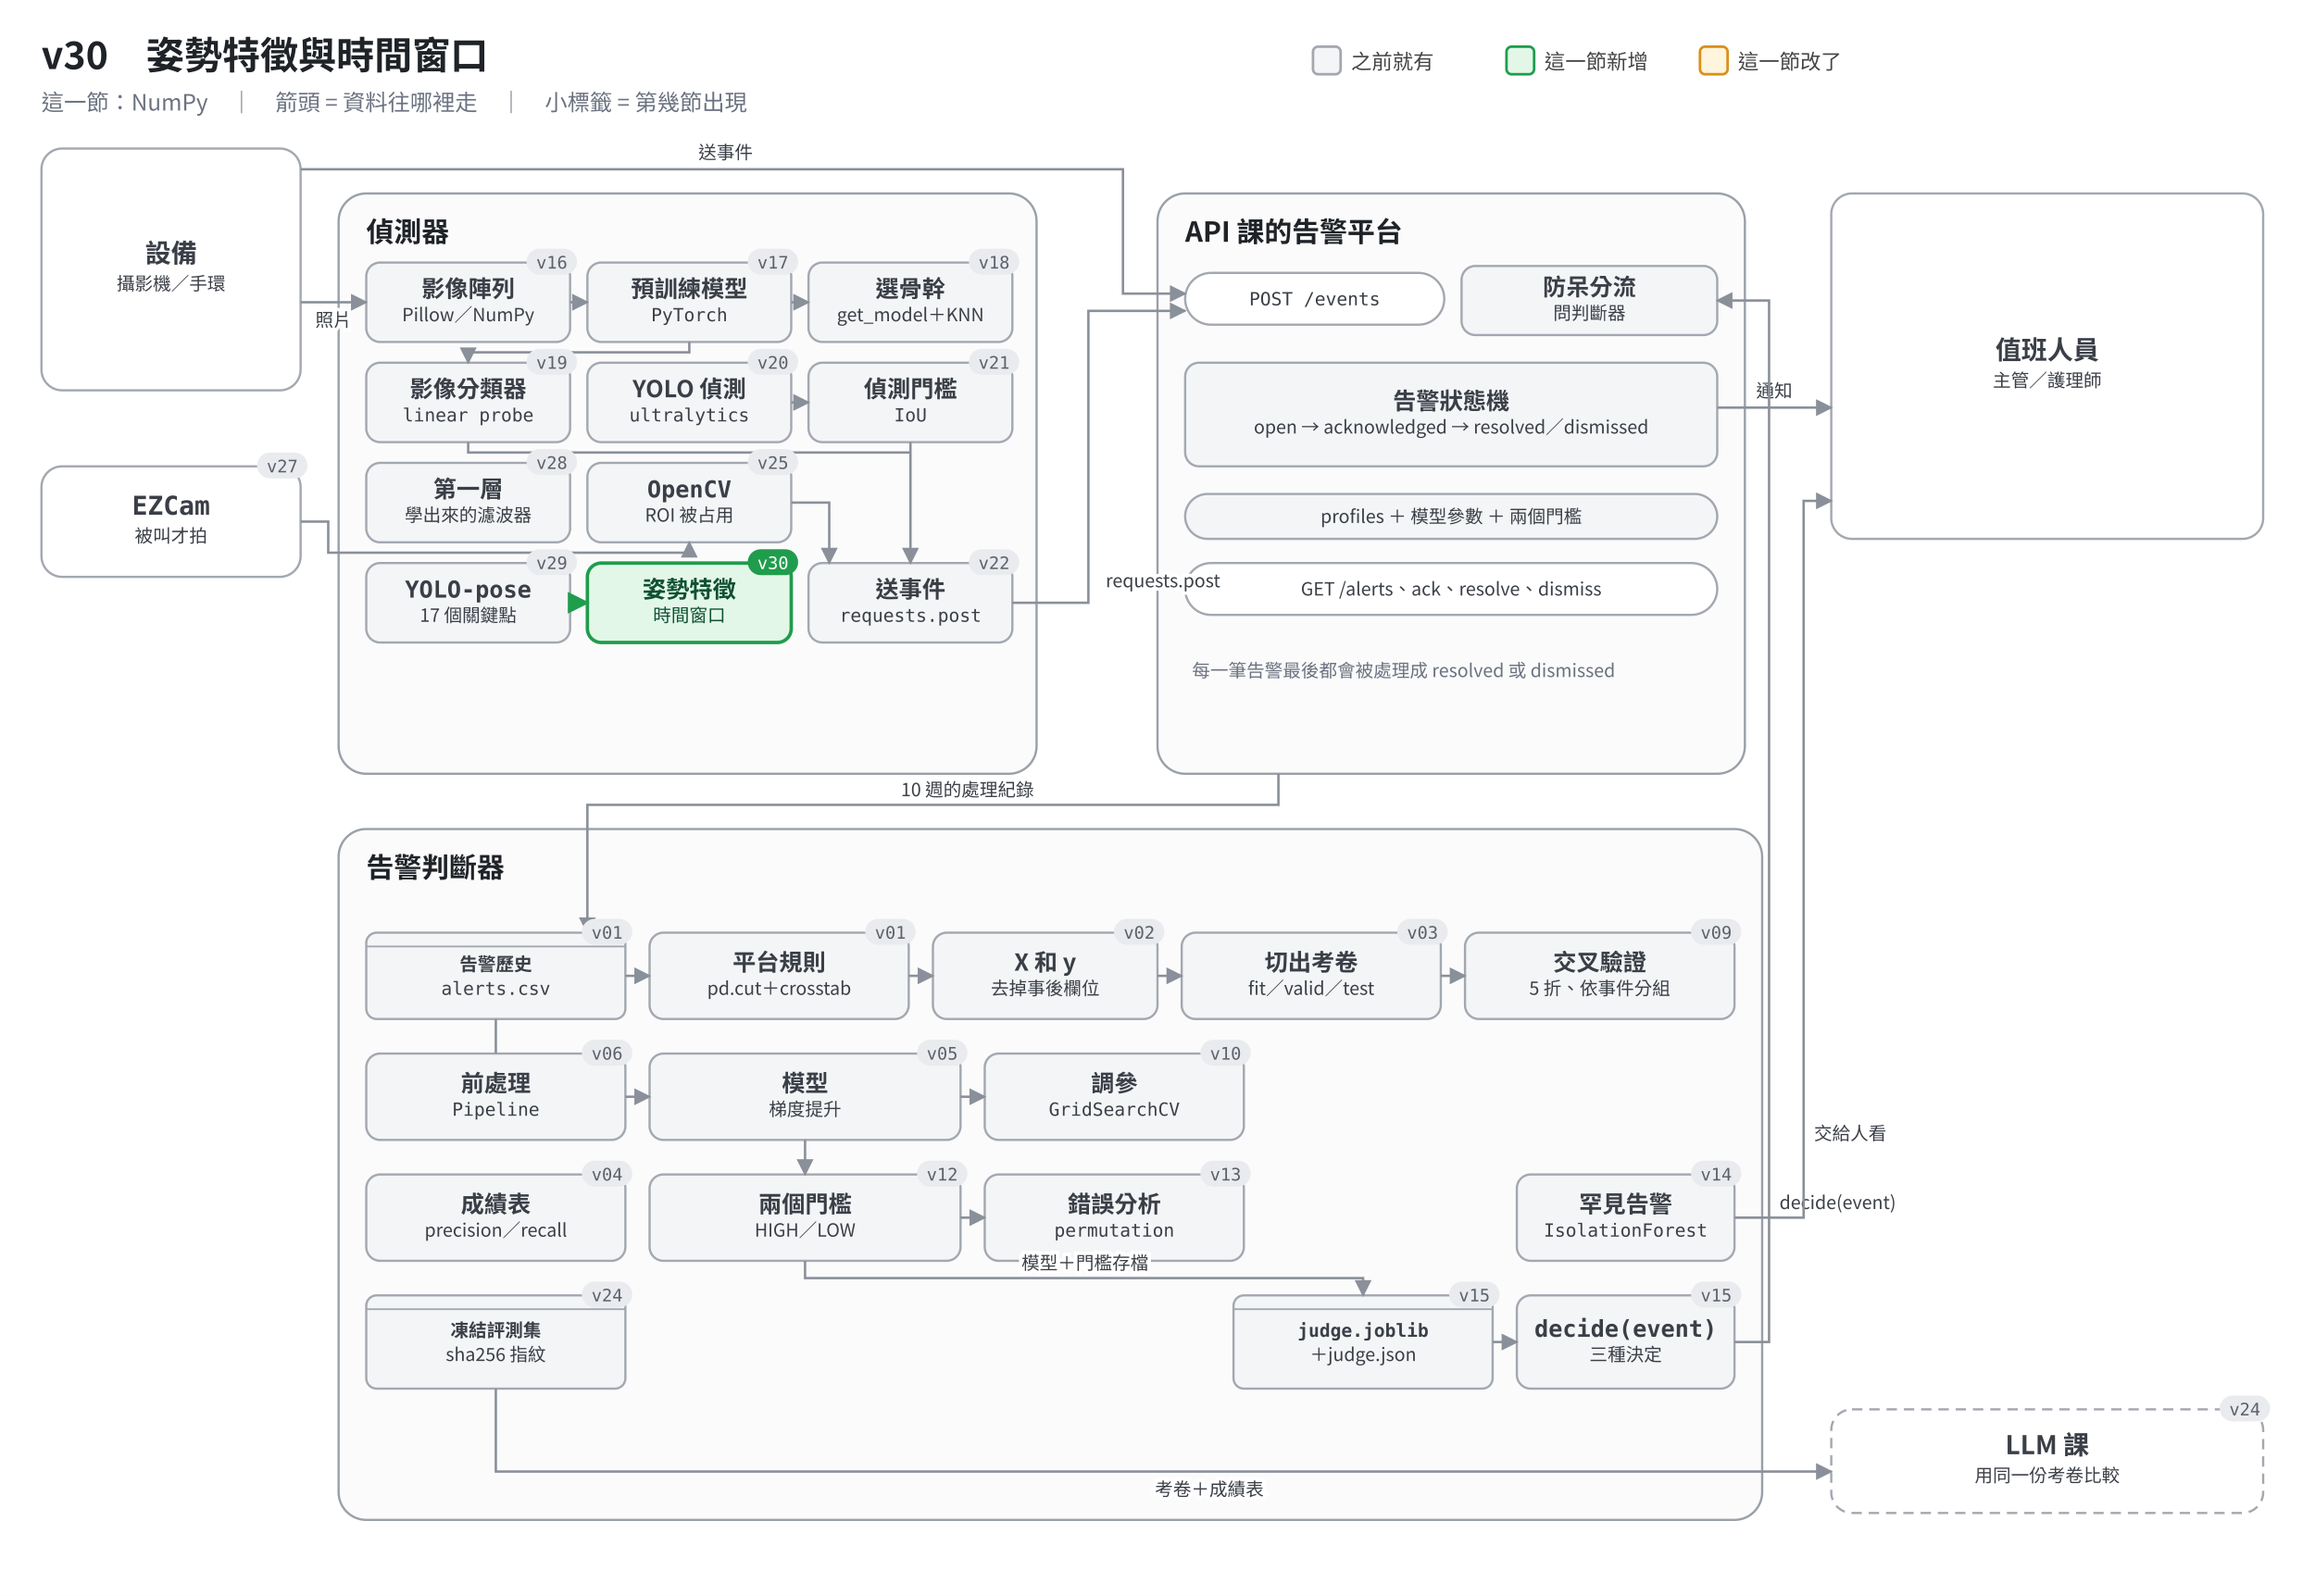
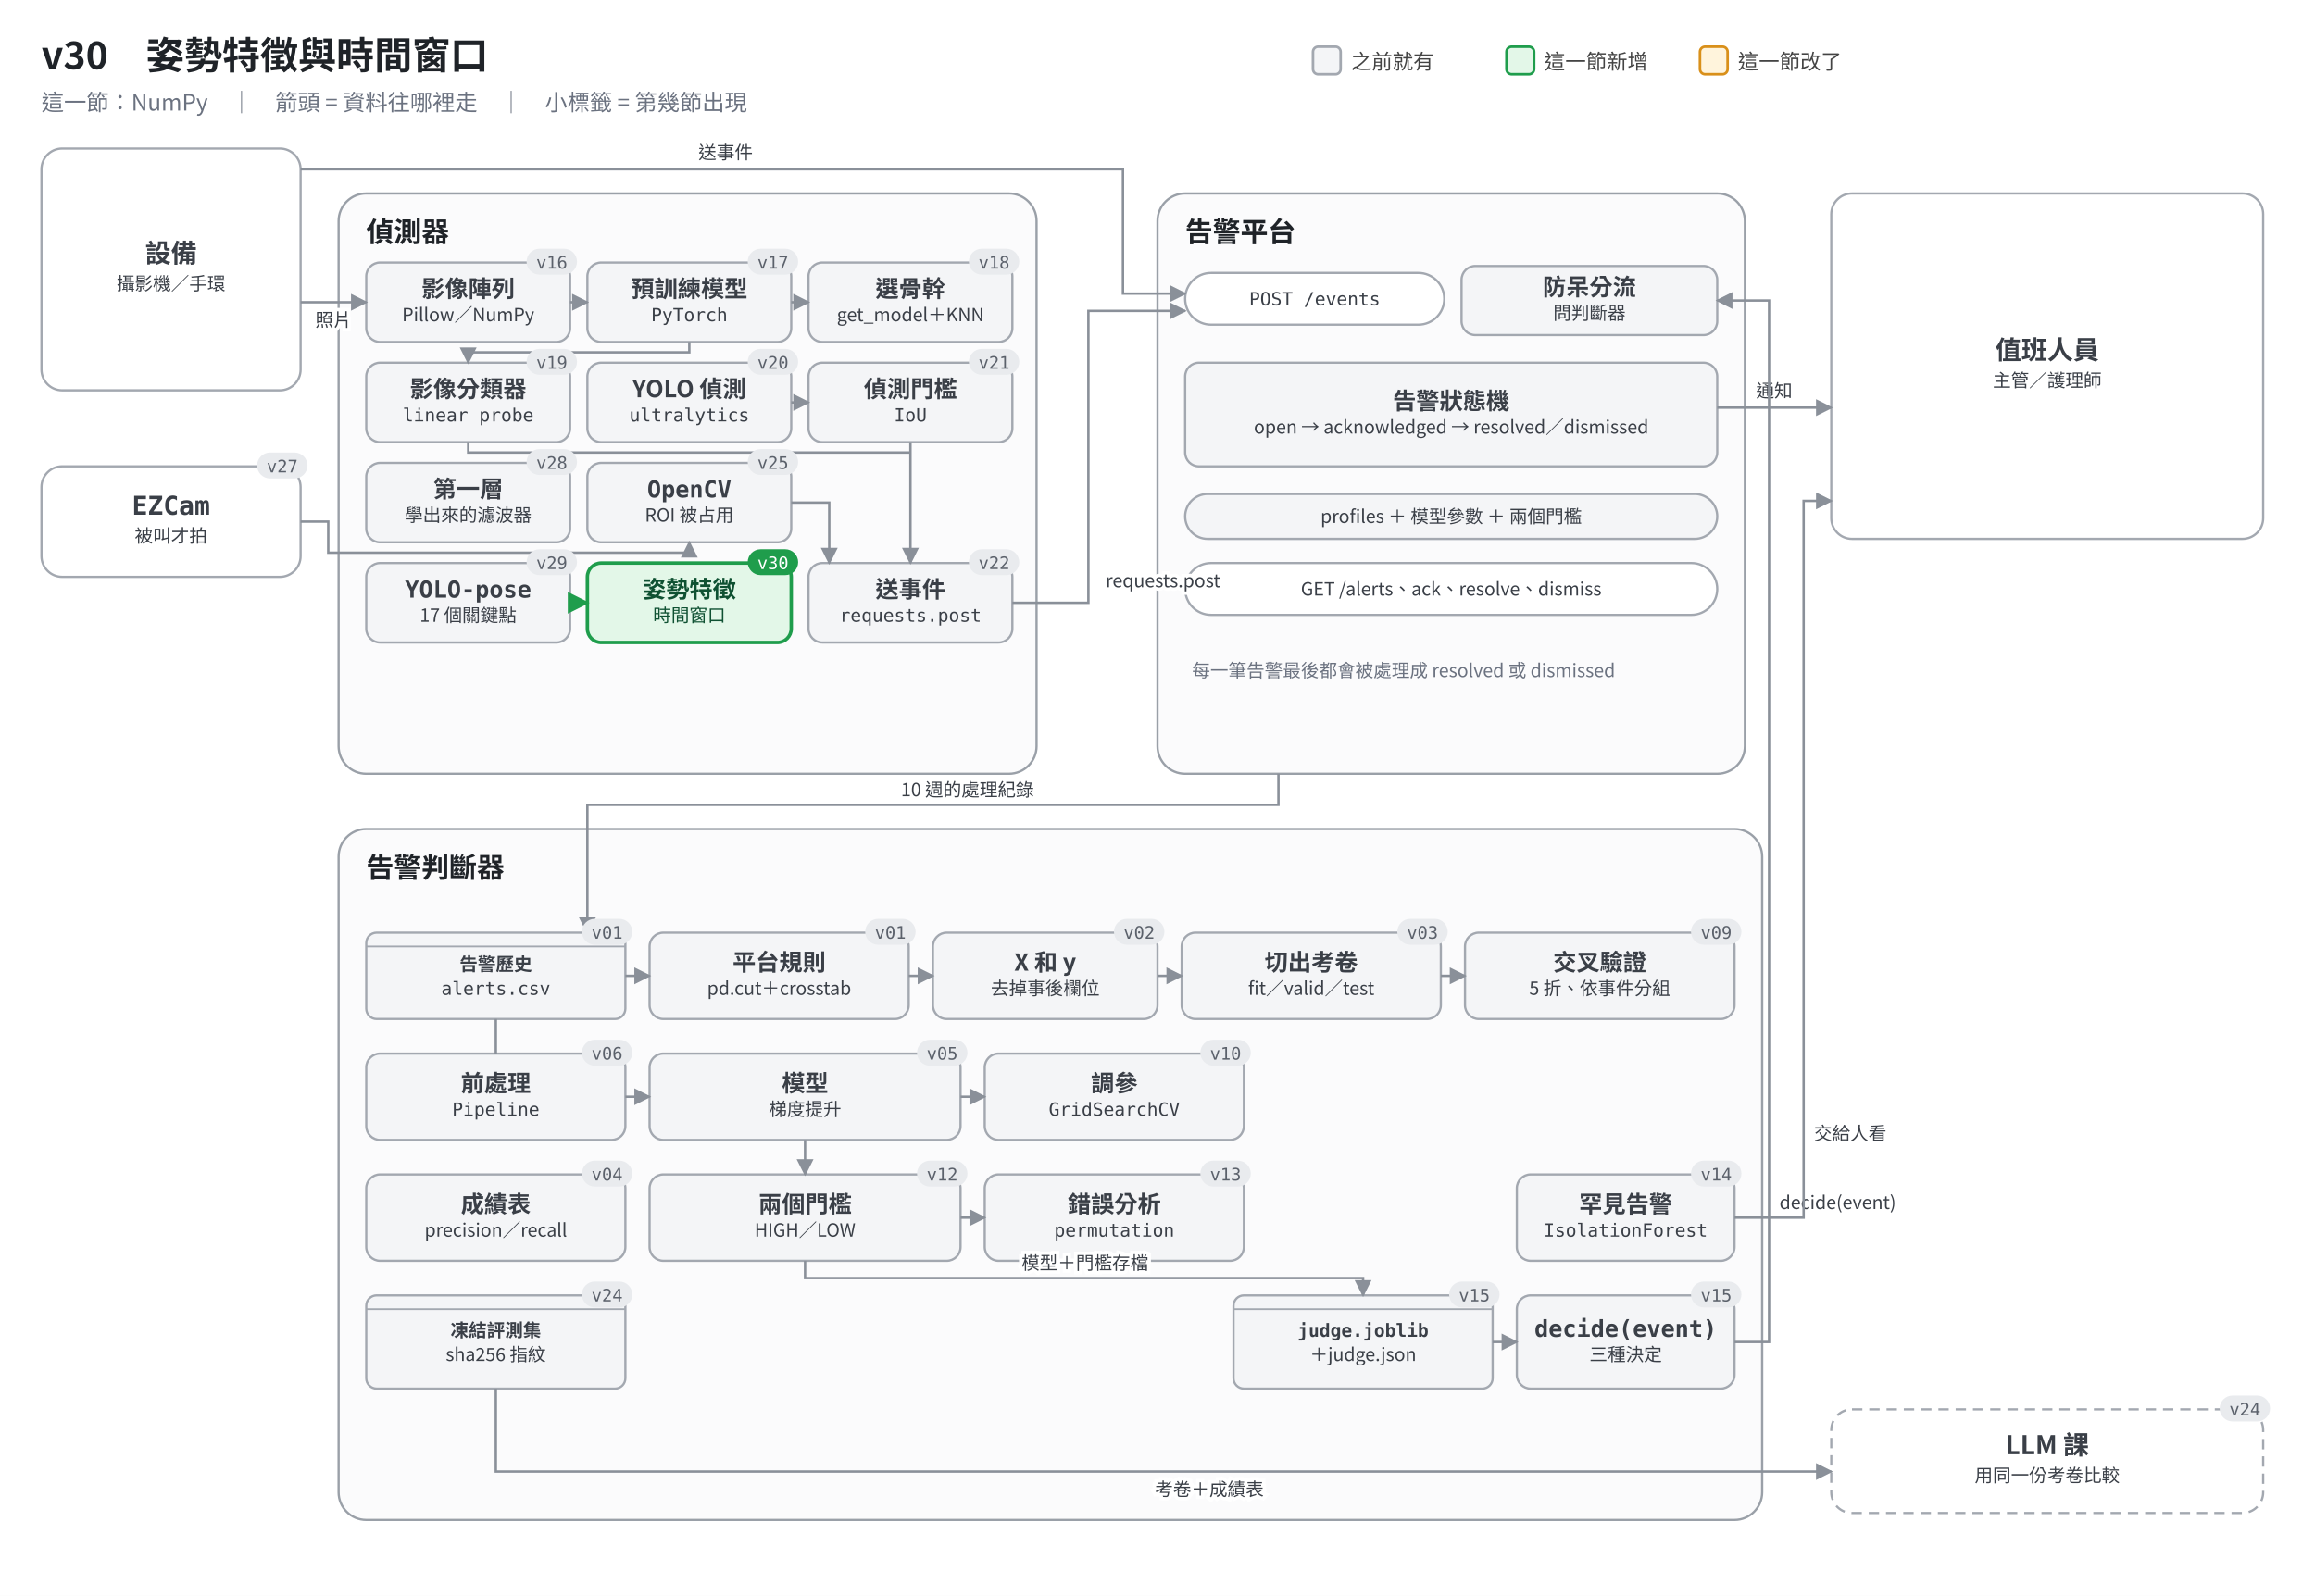
<svg xmlns="http://www.w3.org/2000/svg" viewBox="0 0 1340 924" width="1340" height="924">
  <defs>
    <marker id="arr-old" viewBox="0 0 10 10" refX="9" refY="5" markerWidth="7" markerHeight="7" orient="auto-start-reverse">
      <path d="M0,0 L10,5 L0,10 z" fill="#8a9099" />
    </marker>
    <marker id="arr-new" viewBox="0 0 10 10" refX="9" refY="5" markerWidth="7" markerHeight="7" orient="auto-start-reverse">
      <path d="M0,0 L10,5 L0,10 z" fill="#1f9d4c" />
    </marker>
    <marker id="arr-changed" viewBox="0 0 10 10" refX="9" refY="5" markerWidth="7" markerHeight="7" orient="auto-start-reverse">
      <path d="M0,0 L10,5 L0,10 z" fill="#d9901a" />
    </marker>
    <marker id="arr-error" viewBox="0 0 10 10" refX="9" refY="5" markerWidth="7" markerHeight="7" orient="auto-start-reverse">
      <path d="M0,0 L10,5 L0,10 z" fill="#d33a3a" />
    </marker>
  </defs>
  <rect width="1340" height="924" fill="#ffffff" />
  <text x="24" y="40" font-family="'PingFang TC','Noto Sans TC','Noto Sans CJK TC','Microsoft JhengHei',sans-serif" font-size="22" fill="#1f2328" font-weight="bold" text-anchor="start">v30　姿勢特徵與時間窗口</text>
  <text x="24" y="64" font-family="'PingFang TC','Noto Sans TC','Noto Sans CJK TC','Microsoft JhengHei',sans-serif" font-size="13" fill="#6b7280" font-weight="normal" text-anchor="start">這一節：NumPy　｜　箭頭 = 資料往哪裡走　｜　小標籤 = 第幾節出現</text>
  <rect x="760" y="27" width="16" height="16" rx="3" fill="#f4f5f7" stroke="#a3a8b0" stroke-width="1.5" />
  <text x="782" y="40" font-family="'PingFang TC','Noto Sans TC','Noto Sans CJK TC','Microsoft JhengHei',sans-serif" font-size="12" fill="#444" font-weight="normal" text-anchor="start">之前就有</text>
  <rect x="872" y="27" width="16" height="16" rx="3" fill="#e3f7e8" stroke="#1f9d4c" stroke-width="1.5" />
  <text x="894" y="40" font-family="'PingFang TC','Noto Sans TC','Noto Sans CJK TC','Microsoft JhengHei',sans-serif" font-size="12" fill="#444" font-weight="normal" text-anchor="start">這一節新增</text>
  <rect x="984" y="27" width="16" height="16" rx="3" fill="#fff4dc" stroke="#d9901a" stroke-width="1.5" />
  <text x="1006" y="40" font-family="'PingFang TC','Noto Sans TC','Noto Sans CJK TC','Microsoft JhengHei',sans-serif" font-size="12" fill="#444" font-weight="normal" text-anchor="start">這一節改了</text>
  <rect x="670" y="112" width="340" height="336" rx="16" fill="#fbfbfc" stroke="#9aa0a8" stroke-width="1.3" />
-   <text x="686" y="140" font-family="'PingFang TC','Noto Sans TC','Noto Sans CJK TC','Microsoft JhengHei',sans-serif" font-size="16" fill="#1f2328" font-weight="bold" text-anchor="start">API 課的告警平台</text>
+   <text x="686" y="140" font-family="'PingFang TC','Noto Sans TC','Noto Sans CJK TC','Microsoft JhengHei',sans-serif" font-size="16" fill="#1f2328" font-weight="bold" text-anchor="start">告警平台</text>
  <rect x="196" y="112" width="404" height="336" rx="16" fill="#fbfbfc" stroke="#9aa0a8" stroke-width="1.3" />
  <text x="212" y="140" font-family="'PingFang TC','Noto Sans TC','Noto Sans CJK TC','Microsoft JhengHei',sans-serif" font-size="16" fill="#1f2328" font-weight="bold" text-anchor="start">偵測器</text>
  <rect x="196" y="480" width="824" height="400" rx="16" fill="#fbfbfc" stroke="#9aa0a8" stroke-width="1.3" />
  <text x="212" y="508" font-family="'PingFang TC','Noto Sans TC','Noto Sans CJK TC','Microsoft JhengHei',sans-serif" font-size="16" fill="#1f2328" font-weight="bold" text-anchor="start">告警判斷器</text>
  <rect x="24" y="86" width="150" height="140" rx="12" fill="#ffffff" stroke="#a3a8b0" stroke-width="1.3" />
  <text x="99" y="152" font-family="'PingFang TC','Noto Sans TC','Noto Sans CJK TC','Microsoft JhengHei',sans-serif" font-size="15" fill="#3a3f47" font-weight="bold" text-anchor="middle">設備</text>
  <text x="99" y="168" font-family="'PingFang TC','Noto Sans TC','Noto Sans CJK TC','Microsoft JhengHei',sans-serif" font-size="10.5" fill="#3a3f47" font-weight="normal" text-anchor="middle">攝影機／手環</text>
  <rect x="24" y="270" width="150" height="64" rx="12" fill="#ffffff" stroke="#a3a8b0" stroke-width="1.3" />
  <text x="99" y="298" font-family="'SF Mono',Menlo,Consolas,'DejaVu Sans Mono',monospace" font-size="15" fill="#3a3f47" font-weight="bold" text-anchor="middle">EZCam</text>
  <text x="99" y="314" font-family="'PingFang TC','Noto Sans TC','Noto Sans CJK TC','Microsoft JhengHei',sans-serif" font-size="10.5" fill="#3a3f47" font-weight="normal" text-anchor="middle">被叫才拍</text>
  <rect x="212" y="152" width="118" height="46" rx="8" fill="#f4f5f7" stroke="#a3a8b0" stroke-width="1.3" />
  <text x="271" y="172" font-family="'PingFang TC','Noto Sans TC','Noto Sans CJK TC','Microsoft JhengHei',sans-serif" font-size="13.5" fill="#3a3f47" font-weight="bold" text-anchor="middle">影像陣列</text>
  <text x="271" y="186" font-family="'PingFang TC','Noto Sans TC','Noto Sans CJK TC','Microsoft JhengHei',sans-serif" font-size="10.5" fill="#3a3f47" font-weight="normal" text-anchor="middle">Pillow／NumPy</text>
  <rect x="340" y="152" width="118" height="46" rx="8" fill="#f4f5f7" stroke="#a3a8b0" stroke-width="1.3" />
  <text x="399" y="172" font-family="'PingFang TC','Noto Sans TC','Noto Sans CJK TC','Microsoft JhengHei',sans-serif" font-size="13.5" fill="#3a3f47" font-weight="bold" text-anchor="middle">預訓練模型</text>
  <text x="399" y="186" font-family="'SF Mono',Menlo,Consolas,'DejaVu Sans Mono',monospace" font-size="10.5" fill="#3a3f47" font-weight="normal" text-anchor="middle">PyTorch</text>
  <rect x="468" y="152" width="118" height="46" rx="8" fill="#f4f5f7" stroke="#a3a8b0" stroke-width="1.3" />
  <text x="527" y="172" font-family="'PingFang TC','Noto Sans TC','Noto Sans CJK TC','Microsoft JhengHei',sans-serif" font-size="13.5" fill="#3a3f47" font-weight="bold" text-anchor="middle">選骨幹</text>
  <text x="527" y="186" font-family="'PingFang TC','Noto Sans TC','Noto Sans CJK TC','Microsoft JhengHei',sans-serif" font-size="10.5" fill="#3a3f47" font-weight="normal" text-anchor="middle">get_model＋KNN</text>
  <rect x="212" y="210" width="118" height="46" rx="8" fill="#f4f5f7" stroke="#a3a8b0" stroke-width="1.3" />
  <text x="271" y="230" font-family="'PingFang TC','Noto Sans TC','Noto Sans CJK TC','Microsoft JhengHei',sans-serif" font-size="13.5" fill="#3a3f47" font-weight="bold" text-anchor="middle">影像分類器</text>
  <text x="271" y="244" font-family="'SF Mono',Menlo,Consolas,'DejaVu Sans Mono',monospace" font-size="10.5" fill="#3a3f47" font-weight="normal" text-anchor="middle">linear probe</text>
  <rect x="340" y="210" width="118" height="46" rx="8" fill="#f4f5f7" stroke="#a3a8b0" stroke-width="1.3" />
  <text x="399" y="230" font-family="'PingFang TC','Noto Sans TC','Noto Sans CJK TC','Microsoft JhengHei',sans-serif" font-size="13.5" fill="#3a3f47" font-weight="bold" text-anchor="middle">YOLO 偵測</text>
  <text x="399" y="244" font-family="'SF Mono',Menlo,Consolas,'DejaVu Sans Mono',monospace" font-size="10.5" fill="#3a3f47" font-weight="normal" text-anchor="middle">ultralytics</text>
  <rect x="468" y="210" width="118" height="46" rx="8" fill="#f4f5f7" stroke="#a3a8b0" stroke-width="1.3" />
  <text x="527" y="230" font-family="'PingFang TC','Noto Sans TC','Noto Sans CJK TC','Microsoft JhengHei',sans-serif" font-size="13.5" fill="#3a3f47" font-weight="bold" text-anchor="middle">偵測門檻</text>
  <text x="527" y="244" font-family="'SF Mono',Menlo,Consolas,'DejaVu Sans Mono',monospace" font-size="10.5" fill="#3a3f47" font-weight="normal" text-anchor="middle">IoU</text>
  <rect x="212" y="268" width="118" height="46" rx="8" fill="#f4f5f7" stroke="#a3a8b0" stroke-width="1.3" />
  <text x="271" y="288" font-family="'PingFang TC','Noto Sans TC','Noto Sans CJK TC','Microsoft JhengHei',sans-serif" font-size="13.5" fill="#3a3f47" font-weight="bold" text-anchor="middle">第一層</text>
  <text x="271" y="302" font-family="'PingFang TC','Noto Sans TC','Noto Sans CJK TC','Microsoft JhengHei',sans-serif" font-size="10.5" fill="#3a3f47" font-weight="normal" text-anchor="middle">學出來的濾波器</text>
  <rect x="340" y="268" width="118" height="46" rx="8" fill="#f4f5f7" stroke="#a3a8b0" stroke-width="1.3" />
  <text x="399" y="288" font-family="'SF Mono',Menlo,Consolas,'DejaVu Sans Mono',monospace" font-size="13.5" fill="#3a3f47" font-weight="bold" text-anchor="middle">OpenCV</text>
  <text x="399" y="302" font-family="'PingFang TC','Noto Sans TC','Noto Sans CJK TC','Microsoft JhengHei',sans-serif" font-size="10.5" fill="#3a3f47" font-weight="normal" text-anchor="middle">ROI 被占用</text>
  <rect x="212" y="326" width="118" height="46" rx="8" fill="#f4f5f7" stroke="#a3a8b0" stroke-width="1.3" />
  <text x="271" y="346" font-family="'SF Mono',Menlo,Consolas,'DejaVu Sans Mono',monospace" font-size="13.5" fill="#3a3f47" font-weight="bold" text-anchor="middle">YOLO-pose</text>
  <text x="271" y="360" font-family="'PingFang TC','Noto Sans TC','Noto Sans CJK TC','Microsoft JhengHei',sans-serif" font-size="10.5" fill="#3a3f47" font-weight="normal" text-anchor="middle">17 個關鍵點</text>
  <rect x="340" y="326" width="118" height="46" rx="8" fill="#e3f7e8" stroke="#1f9d4c" stroke-width="2" />
  <text x="399" y="346" font-family="'PingFang TC','Noto Sans TC','Noto Sans CJK TC','Microsoft JhengHei',sans-serif" font-size="13.5" fill="#0f5132" font-weight="bold" text-anchor="middle">姿勢特徵</text>
  <text x="399" y="360" font-family="'PingFang TC','Noto Sans TC','Noto Sans CJK TC','Microsoft JhengHei',sans-serif" font-size="10.5" fill="#0f5132" font-weight="normal" text-anchor="middle">時間窗口</text>
  <rect x="468" y="326" width="118" height="46" rx="8" fill="#f4f5f7" stroke="#a3a8b0" stroke-width="1.3" />
  <text x="527" y="346" font-family="'PingFang TC','Noto Sans TC','Noto Sans CJK TC','Microsoft JhengHei',sans-serif" font-size="13.5" fill="#3a3f47" font-weight="bold" text-anchor="middle">送事件</text>
  <text x="527" y="360" font-family="'SF Mono',Menlo,Consolas,'DejaVu Sans Mono',monospace" font-size="10.5" fill="#3a3f47" font-weight="normal" text-anchor="middle">requests.post</text>
  <rect x="686" y="158" width="150" height="30" rx="15" fill="#ffffff" stroke="#a3a8b0" stroke-width="1.3" />
  <text x="761" y="176.78" font-family="'SF Mono',Menlo,Consolas,'DejaVu Sans Mono',monospace" font-size="10.5" fill="#3a3f47" font-weight="normal" text-anchor="middle">POST /events</text>
  <rect x="846" y="154" width="148" height="40" rx="8" fill="#f4f5f7" stroke="#a3a8b0" stroke-width="1.3" />
  <text x="920" y="171" font-family="'PingFang TC','Noto Sans TC','Noto Sans CJK TC','Microsoft JhengHei',sans-serif" font-size="13.5" fill="#3a3f47" font-weight="bold" text-anchor="middle">防呆分流</text>
  <text x="920" y="185" font-family="'PingFang TC','Noto Sans TC','Noto Sans CJK TC','Microsoft JhengHei',sans-serif" font-size="10.5" fill="#3a3f47" font-weight="normal" text-anchor="middle">問判斷器</text>
  <rect x="686" y="210" width="308" height="60" rx="8" fill="#f4f5f7" stroke="#a3a8b0" stroke-width="1.3" />
  <text x="840" y="237" font-family="'PingFang TC','Noto Sans TC','Noto Sans CJK TC','Microsoft JhengHei',sans-serif" font-size="13.5" fill="#3a3f47" font-weight="bold" text-anchor="middle">告警狀態機</text>
  <text x="840" y="251" font-family="'PingFang TC','Noto Sans TC','Noto Sans CJK TC','Microsoft JhengHei',sans-serif" font-size="10.5" fill="#3a3f47" font-weight="normal" text-anchor="middle">open → acknowledged → resolved／dismissed</text>
  <rect x="686" y="286" width="308" height="26" rx="13" fill="#f4f5f7" stroke="#a3a8b0" stroke-width="1.3" />
  <text x="840" y="302.78" font-family="'PingFang TC','Noto Sans TC','Noto Sans CJK TC','Microsoft JhengHei',sans-serif" font-size="10.5" fill="#3a3f47" font-weight="normal" text-anchor="middle">profiles ＋ 模型參數 ＋ 兩個門檻</text>
  <rect x="686" y="326" width="308" height="30" rx="15" fill="#ffffff" stroke="#a3a8b0" stroke-width="1.3" />
  <text x="840" y="344.78" font-family="'PingFang TC','Noto Sans TC','Noto Sans CJK TC','Microsoft JhengHei',sans-serif" font-size="10.5" fill="#3a3f47" font-weight="normal" text-anchor="middle">GET /alerts、ack、resolve、dismiss</text>
  <text x="690" y="392" font-family="'PingFang TC','Noto Sans TC','Noto Sans CJK TC','Microsoft JhengHei',sans-serif" font-size="10.5" fill="#6b7280" font-weight="normal" text-anchor="start">每一筆告警最後都會被處理成 resolved 或 dismissed</text>
  <rect x="1060" y="112" width="250" height="200" rx="12" fill="#ffffff" stroke="#a3a8b0" stroke-width="1.3" />
  <text x="1185" y="208" font-family="'PingFang TC','Noto Sans TC','Noto Sans CJK TC','Microsoft JhengHei',sans-serif" font-size="15" fill="#3a3f47" font-weight="bold" text-anchor="middle">值班人員</text>
  <text x="1185" y="224" font-family="'PingFang TC','Noto Sans TC','Noto Sans CJK TC','Microsoft JhengHei',sans-serif" font-size="10.5" fill="#3a3f47" font-weight="normal" text-anchor="middle">主管／護理師</text>
  <rect x="1060" y="816" width="250" height="60" rx="12" fill="#ffffff" stroke="#a3a8b0" stroke-width="1.3" stroke-dasharray="6 4" />
  <text x="1185" y="842" font-family="'PingFang TC','Noto Sans TC','Noto Sans CJK TC','Microsoft JhengHei',sans-serif" font-size="15" fill="#3a3f47" font-weight="bold" text-anchor="middle">LLM 課</text>
  <text x="1185" y="858" font-family="'PingFang TC','Noto Sans TC','Noto Sans CJK TC','Microsoft JhengHei',sans-serif" font-size="10.5" fill="#3a3f47" font-weight="normal" text-anchor="middle">用同一份考卷比較</text>
  <rect x="212" y="540" width="150" height="50" rx="6" fill="#f4f5f7" stroke="#a3a8b0" stroke-width="1.3" />
  <path d="M212,548 h150" stroke="#a3a8b0" stroke-width="1" />
  <text x="287" y="562" font-family="'PingFang TC','Noto Sans TC','Noto Sans CJK TC','Microsoft JhengHei',sans-serif" font-size="10.5" fill="#3a3f47" font-weight="bold" text-anchor="middle">告警歷史</text>
  <text x="287" y="576" font-family="'SF Mono',Menlo,Consolas,'DejaVu Sans Mono',monospace" font-size="10.5" fill="#3a3f47" font-weight="normal" text-anchor="middle">alerts.csv</text>
  <rect x="376" y="540" width="150" height="50" rx="8" fill="#f4f5f7" stroke="#a3a8b0" stroke-width="1.3" />
  <text x="451" y="562" font-family="'PingFang TC','Noto Sans TC','Noto Sans CJK TC','Microsoft JhengHei',sans-serif" font-size="13.5" fill="#3a3f47" font-weight="bold" text-anchor="middle">平台規則</text>
  <text x="451" y="576" font-family="'PingFang TC','Noto Sans TC','Noto Sans CJK TC','Microsoft JhengHei',sans-serif" font-size="10.5" fill="#3a3f47" font-weight="normal" text-anchor="middle">pd.cut＋crosstab</text>
  <rect x="540" y="540" width="130" height="50" rx="8" fill="#f4f5f7" stroke="#a3a8b0" stroke-width="1.3" />
  <text x="605" y="562" font-family="'PingFang TC','Noto Sans TC','Noto Sans CJK TC','Microsoft JhengHei',sans-serif" font-size="13.5" fill="#3a3f47" font-weight="bold" text-anchor="middle">X 和 y</text>
  <text x="605" y="576" font-family="'PingFang TC','Noto Sans TC','Noto Sans CJK TC','Microsoft JhengHei',sans-serif" font-size="10.5" fill="#3a3f47" font-weight="normal" text-anchor="middle">去掉事後欄位</text>
  <rect x="684" y="540" width="150" height="50" rx="8" fill="#f4f5f7" stroke="#a3a8b0" stroke-width="1.3" />
  <text x="759" y="562" font-family="'PingFang TC','Noto Sans TC','Noto Sans CJK TC','Microsoft JhengHei',sans-serif" font-size="13.5" fill="#3a3f47" font-weight="bold" text-anchor="middle">切出考卷</text>
  <text x="759" y="576" font-family="'PingFang TC','Noto Sans TC','Noto Sans CJK TC','Microsoft JhengHei',sans-serif" font-size="10.5" fill="#3a3f47" font-weight="normal" text-anchor="middle">fit／valid／test</text>
  <rect x="848" y="540" width="156" height="50" rx="8" fill="#f4f5f7" stroke="#a3a8b0" stroke-width="1.3" />
  <text x="926" y="562" font-family="'PingFang TC','Noto Sans TC','Noto Sans CJK TC','Microsoft JhengHei',sans-serif" font-size="13.5" fill="#3a3f47" font-weight="bold" text-anchor="middle">交叉驗證</text>
  <text x="926" y="576" font-family="'PingFang TC','Noto Sans TC','Noto Sans CJK TC','Microsoft JhengHei',sans-serif" font-size="10.5" fill="#3a3f47" font-weight="normal" text-anchor="middle">5 折、依事件分組</text>
  <rect x="212" y="610" width="150" height="50" rx="8" fill="#f4f5f7" stroke="#a3a8b0" stroke-width="1.3" />
  <text x="287" y="632" font-family="'PingFang TC','Noto Sans TC','Noto Sans CJK TC','Microsoft JhengHei',sans-serif" font-size="13.5" fill="#3a3f47" font-weight="bold" text-anchor="middle">前處理</text>
  <text x="287" y="646" font-family="'SF Mono',Menlo,Consolas,'DejaVu Sans Mono',monospace" font-size="10.5" fill="#3a3f47" font-weight="normal" text-anchor="middle">Pipeline</text>
  <rect x="376" y="610" width="180" height="50" rx="8" fill="#f4f5f7" stroke="#a3a8b0" stroke-width="1.3" />
  <text x="466" y="632" font-family="'PingFang TC','Noto Sans TC','Noto Sans CJK TC','Microsoft JhengHei',sans-serif" font-size="13.5" fill="#3a3f47" font-weight="bold" text-anchor="middle">模型</text>
  <text x="466" y="646" font-family="'PingFang TC','Noto Sans TC','Noto Sans CJK TC','Microsoft JhengHei',sans-serif" font-size="10.5" fill="#3a3f47" font-weight="normal" text-anchor="middle">梯度提升</text>
  <rect x="570" y="610" width="150" height="50" rx="8" fill="#f4f5f7" stroke="#a3a8b0" stroke-width="1.3" />
  <text x="645" y="632" font-family="'PingFang TC','Noto Sans TC','Noto Sans CJK TC','Microsoft JhengHei',sans-serif" font-size="13.5" fill="#3a3f47" font-weight="bold" text-anchor="middle">調參</text>
  <text x="645" y="646" font-family="'SF Mono',Menlo,Consolas,'DejaVu Sans Mono',monospace" font-size="10.5" fill="#3a3f47" font-weight="normal" text-anchor="middle">GridSearchCV</text>
  <rect x="212" y="680" width="150" height="50" rx="8" fill="#f4f5f7" stroke="#a3a8b0" stroke-width="1.3" />
  <text x="287" y="702" font-family="'PingFang TC','Noto Sans TC','Noto Sans CJK TC','Microsoft JhengHei',sans-serif" font-size="13.5" fill="#3a3f47" font-weight="bold" text-anchor="middle">成績表</text>
  <text x="287" y="716" font-family="'PingFang TC','Noto Sans TC','Noto Sans CJK TC','Microsoft JhengHei',sans-serif" font-size="10.5" fill="#3a3f47" font-weight="normal" text-anchor="middle">precision／recall</text>
  <rect x="376" y="680" width="180" height="50" rx="8" fill="#f4f5f7" stroke="#a3a8b0" stroke-width="1.3" />
  <text x="466" y="702" font-family="'PingFang TC','Noto Sans TC','Noto Sans CJK TC','Microsoft JhengHei',sans-serif" font-size="13.5" fill="#3a3f47" font-weight="bold" text-anchor="middle">兩個門檻</text>
  <text x="466" y="716" font-family="'PingFang TC','Noto Sans TC','Noto Sans CJK TC','Microsoft JhengHei',sans-serif" font-size="10.5" fill="#3a3f47" font-weight="normal" text-anchor="middle">HIGH／LOW</text>
  <rect x="570" y="680" width="150" height="50" rx="8" fill="#f4f5f7" stroke="#a3a8b0" stroke-width="1.3" />
  <text x="645" y="702" font-family="'PingFang TC','Noto Sans TC','Noto Sans CJK TC','Microsoft JhengHei',sans-serif" font-size="13.5" fill="#3a3f47" font-weight="bold" text-anchor="middle">錯誤分析</text>
  <text x="645" y="716" font-family="'SF Mono',Menlo,Consolas,'DejaVu Sans Mono',monospace" font-size="10.5" fill="#3a3f47" font-weight="normal" text-anchor="middle">permutation</text>
  <rect x="878" y="680" width="126" height="50" rx="8" fill="#f4f5f7" stroke="#a3a8b0" stroke-width="1.3" />
  <text x="941" y="702" font-family="'PingFang TC','Noto Sans TC','Noto Sans CJK TC','Microsoft JhengHei',sans-serif" font-size="13.5" fill="#3a3f47" font-weight="bold" text-anchor="middle">罕見告警</text>
  <text x="941" y="716" font-family="'SF Mono',Menlo,Consolas,'DejaVu Sans Mono',monospace" font-size="10.5" fill="#3a3f47" font-weight="normal" text-anchor="middle">IsolationForest</text>
  <rect x="212" y="750" width="150" height="54" rx="6" fill="#f4f5f7" stroke="#a3a8b0" stroke-width="1.3" />
  <path d="M212,758 h150" stroke="#a3a8b0" stroke-width="1" />
  <text x="287" y="774" font-family="'PingFang TC','Noto Sans TC','Noto Sans CJK TC','Microsoft JhengHei',sans-serif" font-size="10.5" fill="#3a3f47" font-weight="bold" text-anchor="middle">凍結評測集</text>
  <text x="287" y="788" font-family="'PingFang TC','Noto Sans TC','Noto Sans CJK TC','Microsoft JhengHei',sans-serif" font-size="10.5" fill="#3a3f47" font-weight="normal" text-anchor="middle">sha256 指紋</text>
  <rect x="714" y="750" width="150" height="54" rx="6" fill="#f4f5f7" stroke="#a3a8b0" stroke-width="1.3" />
  <path d="M714,758 h150" stroke="#a3a8b0" stroke-width="1" />
  <text x="789" y="774" font-family="'SF Mono',Menlo,Consolas,'DejaVu Sans Mono',monospace" font-size="10.5" fill="#3a3f47" font-weight="bold" text-anchor="middle">judge.joblib</text>
  <text x="789" y="788" font-family="'PingFang TC','Noto Sans TC','Noto Sans CJK TC','Microsoft JhengHei',sans-serif" font-size="10.5" fill="#3a3f47" font-weight="normal" text-anchor="middle">＋judge.json</text>
  <rect x="878" y="750" width="126" height="54" rx="8" fill="#f4f5f7" stroke="#a3a8b0" stroke-width="1.3" />
  <text x="941" y="774" font-family="'SF Mono',Menlo,Consolas,'DejaVu Sans Mono',monospace" font-size="13.5" fill="#3a3f47" font-weight="bold" text-anchor="middle">decide(event)</text>
  <text x="941" y="788" font-family="'PingFang TC','Noto Sans TC','Noto Sans CJK TC','Microsoft JhengHei',sans-serif" font-size="10.5" fill="#3a3f47" font-weight="normal" text-anchor="middle">三種決定</text>
  <polyline points="174,98 650,98 650,170 686,170" fill="none" stroke="#8a9099" stroke-width="1.4" marker-end="url(#arr-old)" />
  <text x="420" y="92" font-family="'PingFang TC','Noto Sans TC','Noto Sans CJK TC','Microsoft JhengHei',sans-serif" font-size="10.5" fill="#3a3f47" text-anchor="middle" stroke="#fff" stroke-width="4" paint-order="stroke">送事件</text>
  <polyline points="174,175 212,175" fill="none" stroke="#8a9099" stroke-width="1.4" marker-end="url(#arr-old)" />
  <text x="193" y="189" font-family="'PingFang TC','Noto Sans TC','Noto Sans CJK TC','Microsoft JhengHei',sans-serif" font-size="10.5" fill="#3a3f47" text-anchor="middle" stroke="#fff" stroke-width="4" paint-order="stroke">照片</text>
  <polyline points="174,302 190,302 190,320 399,320 399,314" fill="none" stroke="#8a9099" stroke-width="1.4" marker-end="url(#arr-old)" />
  <polyline points="330,175 340,175" fill="none" stroke="#8a9099" stroke-width="1.4" marker-end="url(#arr-old)" />
  <polyline points="458,175 468,175" fill="none" stroke="#8a9099" stroke-width="1.4" marker-end="url(#arr-old)" />
  <polyline points="399,198 399,204 271,204 271,210" fill="none" stroke="#8a9099" stroke-width="1.4" marker-end="url(#arr-old)" />
  <polyline points="458,233 468,233" fill="none" stroke="#8a9099" stroke-width="1.4" marker-end="url(#arr-old)" />
  <polyline points="330,349 340,349" fill="none" stroke="#1f9d4c" stroke-width="1.8" marker-end="url(#arr-new)" />
  <polyline points="271,256 271,262 527,262" fill="none" stroke="#8a9099" stroke-width="1.4" />
  <polyline points="527,256 527,326" fill="none" stroke="#8a9099" stroke-width="1.4" marker-end="url(#arr-old)" />
  <polyline points="458,291 480,291 480,326" fill="none" stroke="#8a9099" stroke-width="1.4" marker-end="url(#arr-old)" />
  <polyline points="586,349 630,349 630,180 686,180" fill="none" stroke="#8a9099" stroke-width="1.4" marker-end="url(#arr-old)" />
  <text x="640" y="340" font-family="'PingFang TC','Noto Sans TC','Noto Sans CJK TC','Microsoft JhengHei',sans-serif" font-size="10.5" fill="#3a3f47" text-anchor="start" stroke="#fff" stroke-width="4" paint-order="stroke">requests.post</text>
  <polyline points="994,236 1060,236" fill="none" stroke="#8a9099" stroke-width="1.4" marker-end="url(#arr-old)" />
  <text x="1027" y="230" font-family="'PingFang TC','Noto Sans TC','Noto Sans CJK TC','Microsoft JhengHei',sans-serif" font-size="10.5" fill="#3a3f47" text-anchor="middle" stroke="#fff" stroke-width="4" paint-order="stroke">通知</text>
  <polyline points="740,448 740,466 340,466 340,540" fill="none" stroke="#8a9099" stroke-width="1.4" marker-end="url(#arr-old)" />
  <text x="560" y="461" font-family="'PingFang TC','Noto Sans TC','Noto Sans CJK TC','Microsoft JhengHei',sans-serif" font-size="10.5" fill="#3a3f47" text-anchor="middle" stroke="#fff" stroke-width="4" paint-order="stroke">10 週的處理紀錄</text>
  <polyline points="362,565 376,565" fill="none" stroke="#8a9099" stroke-width="1.4" marker-end="url(#arr-old)" />
  <polyline points="526,565 540,565" fill="none" stroke="#8a9099" stroke-width="1.4" marker-end="url(#arr-old)" />
  <polyline points="670,565 684,565" fill="none" stroke="#8a9099" stroke-width="1.4" marker-end="url(#arr-old)" />
  <polyline points="834,565 848,565" fill="none" stroke="#8a9099" stroke-width="1.4" marker-end="url(#arr-old)" />
  <polyline points="362,635 376,635" fill="none" stroke="#8a9099" stroke-width="1.4" marker-end="url(#arr-old)" />
  <polyline points="556,635 570,635" fill="none" stroke="#8a9099" stroke-width="1.4" marker-end="url(#arr-old)" />
  <polyline points="287,610 287,590" fill="none" stroke="#8a9099" stroke-width="1.4" />
  <polyline points="466,660 466,680" fill="none" stroke="#8a9099" stroke-width="1.4" marker-end="url(#arr-old)" />
  <polyline points="556,705 570,705" fill="none" stroke="#8a9099" stroke-width="1.4" marker-end="url(#arr-old)" />
  <polyline points="466,730 466,740 789,740 789,750" fill="none" stroke="#8a9099" stroke-width="1.4" marker-end="url(#arr-old)" />
  <text x="628" y="735" font-family="'PingFang TC','Noto Sans TC','Noto Sans CJK TC','Microsoft JhengHei',sans-serif" font-size="10.5" fill="#3a3f47" text-anchor="middle" stroke="#fff" stroke-width="4" paint-order="stroke">模型＋門檻存檔</text>
  <polyline points="864,777 878,777" fill="none" stroke="#8a9099" stroke-width="1.4" marker-end="url(#arr-old)" />
  <polyline points="1004,777 1024,777 1024,174 994,174" fill="none" stroke="#8a9099" stroke-width="1.4" marker-end="url(#arr-old)" />
  <text x="1030" y="700" font-family="'PingFang TC','Noto Sans TC','Noto Sans CJK TC','Microsoft JhengHei',sans-serif" font-size="10.5" fill="#3a3f47" text-anchor="start" stroke="#fff" stroke-width="4" paint-order="stroke">decide(event)</text>
  <polyline points="1004,705 1044,705 1044,290 1060,290" fill="none" stroke="#8a9099" stroke-width="1.4" marker-end="url(#arr-old)" />
  <text x="1050" y="660" font-family="'PingFang TC','Noto Sans TC','Noto Sans CJK TC','Microsoft JhengHei',sans-serif" font-size="10.5" fill="#3a3f47" text-anchor="start" stroke="#fff" stroke-width="4" paint-order="stroke">交給人看</text>
  <polyline points="287,804 287,852 1060,852" fill="none" stroke="#8a9099" stroke-width="1.4" marker-end="url(#arr-old)" />
  <text x="700" y="866" font-family="'PingFang TC','Noto Sans TC','Noto Sans CJK TC','Microsoft JhengHei',sans-serif" font-size="10.5" fill="#3a3f47" text-anchor="middle" stroke="#fff" stroke-width="4" paint-order="stroke">考卷＋成績表</text>
  <rect x="148.8" y="262" width="29.2" height="15" rx="7.5" fill="#e9ebee" />
  <text x="163.4" y="273.5" font-family="'SF Mono',Menlo,Consolas,'DejaVu Sans Mono',monospace" font-size="10" fill="#5b616b" font-weight="normal" text-anchor="middle">v27</text>
  <rect x="304.8" y="144" width="29.2" height="15" rx="7.5" fill="#e9ebee" />
  <text x="319.4" y="155.5" font-family="'SF Mono',Menlo,Consolas,'DejaVu Sans Mono',monospace" font-size="10" fill="#5b616b" font-weight="normal" text-anchor="middle">v16</text>
  <rect x="432.8" y="144" width="29.2" height="15" rx="7.5" fill="#e9ebee" />
  <text x="447.4" y="155.5" font-family="'SF Mono',Menlo,Consolas,'DejaVu Sans Mono',monospace" font-size="10" fill="#5b616b" font-weight="normal" text-anchor="middle">v17</text>
  <rect x="560.8" y="144" width="29.2" height="15" rx="7.5" fill="#e9ebee" />
  <text x="575.4" y="155.5" font-family="'SF Mono',Menlo,Consolas,'DejaVu Sans Mono',monospace" font-size="10" fill="#5b616b" font-weight="normal" text-anchor="middle">v18</text>
  <rect x="304.8" y="202" width="29.2" height="15" rx="7.5" fill="#e9ebee" />
  <text x="319.4" y="213.5" font-family="'SF Mono',Menlo,Consolas,'DejaVu Sans Mono',monospace" font-size="10" fill="#5b616b" font-weight="normal" text-anchor="middle">v19</text>
  <rect x="432.8" y="202" width="29.2" height="15" rx="7.5" fill="#e9ebee" />
  <text x="447.4" y="213.5" font-family="'SF Mono',Menlo,Consolas,'DejaVu Sans Mono',monospace" font-size="10" fill="#5b616b" font-weight="normal" text-anchor="middle">v20</text>
  <rect x="560.8" y="202" width="29.2" height="15" rx="7.5" fill="#e9ebee" />
  <text x="575.4" y="213.5" font-family="'SF Mono',Menlo,Consolas,'DejaVu Sans Mono',monospace" font-size="10" fill="#5b616b" font-weight="normal" text-anchor="middle">v21</text>
  <rect x="304.8" y="260" width="29.2" height="15" rx="7.5" fill="#e9ebee" />
  <text x="319.4" y="271.5" font-family="'SF Mono',Menlo,Consolas,'DejaVu Sans Mono',monospace" font-size="10" fill="#5b616b" font-weight="normal" text-anchor="middle">v28</text>
  <rect x="432.8" y="260" width="29.2" height="15" rx="7.5" fill="#e9ebee" />
  <text x="447.4" y="271.5" font-family="'SF Mono',Menlo,Consolas,'DejaVu Sans Mono',monospace" font-size="10" fill="#5b616b" font-weight="normal" text-anchor="middle">v25</text>
  <rect x="304.8" y="318" width="29.2" height="15" rx="7.5" fill="#e9ebee" />
  <text x="319.4" y="329.5" font-family="'SF Mono',Menlo,Consolas,'DejaVu Sans Mono',monospace" font-size="10" fill="#5b616b" font-weight="normal" text-anchor="middle">v29</text>
  <rect x="432.8" y="318" width="29.2" height="15" rx="7.5" fill="#1f9d4c" />
  <text x="447.4" y="329.5" font-family="'SF Mono',Menlo,Consolas,'DejaVu Sans Mono',monospace" font-size="10" fill="#fff" font-weight="normal" text-anchor="middle">v30</text>
  <rect x="560.8" y="318" width="29.2" height="15" rx="7.5" fill="#e9ebee" />
  <text x="575.4" y="329.5" font-family="'SF Mono',Menlo,Consolas,'DejaVu Sans Mono',monospace" font-size="10" fill="#5b616b" font-weight="normal" text-anchor="middle">v22</text>
  <rect x="1284.8" y="808" width="29.2" height="15" rx="7.5" fill="#e9ebee" />
  <text x="1299.4" y="819.5" font-family="'SF Mono',Menlo,Consolas,'DejaVu Sans Mono',monospace" font-size="10" fill="#5b616b" font-weight="normal" text-anchor="middle">v24</text>
  <rect x="336.8" y="532" width="29.2" height="15" rx="7.5" fill="#e9ebee" />
  <text x="351.4" y="543.5" font-family="'SF Mono',Menlo,Consolas,'DejaVu Sans Mono',monospace" font-size="10" fill="#5b616b" font-weight="normal" text-anchor="middle">v01</text>
  <rect x="500.8" y="532" width="29.2" height="15" rx="7.5" fill="#e9ebee" />
  <text x="515.4" y="543.5" font-family="'SF Mono',Menlo,Consolas,'DejaVu Sans Mono',monospace" font-size="10" fill="#5b616b" font-weight="normal" text-anchor="middle">v01</text>
  <rect x="644.8" y="532" width="29.2" height="15" rx="7.5" fill="#e9ebee" />
  <text x="659.4" y="543.5" font-family="'SF Mono',Menlo,Consolas,'DejaVu Sans Mono',monospace" font-size="10" fill="#5b616b" font-weight="normal" text-anchor="middle">v02</text>
  <rect x="808.8" y="532" width="29.2" height="15" rx="7.5" fill="#e9ebee" />
  <text x="823.4" y="543.5" font-family="'SF Mono',Menlo,Consolas,'DejaVu Sans Mono',monospace" font-size="10" fill="#5b616b" font-weight="normal" text-anchor="middle">v03</text>
  <rect x="978.8" y="532" width="29.2" height="15" rx="7.5" fill="#e9ebee" />
  <text x="993.4" y="543.5" font-family="'SF Mono',Menlo,Consolas,'DejaVu Sans Mono',monospace" font-size="10" fill="#5b616b" font-weight="normal" text-anchor="middle">v09</text>
  <rect x="336.8" y="602" width="29.2" height="15" rx="7.5" fill="#e9ebee" />
  <text x="351.4" y="613.5" font-family="'SF Mono',Menlo,Consolas,'DejaVu Sans Mono',monospace" font-size="10" fill="#5b616b" font-weight="normal" text-anchor="middle">v06</text>
  <rect x="530.8" y="602" width="29.2" height="15" rx="7.5" fill="#e9ebee" />
  <text x="545.4" y="613.5" font-family="'SF Mono',Menlo,Consolas,'DejaVu Sans Mono',monospace" font-size="10" fill="#5b616b" font-weight="normal" text-anchor="middle">v05</text>
  <rect x="694.8" y="602" width="29.2" height="15" rx="7.5" fill="#e9ebee" />
  <text x="709.4" y="613.5" font-family="'SF Mono',Menlo,Consolas,'DejaVu Sans Mono',monospace" font-size="10" fill="#5b616b" font-weight="normal" text-anchor="middle">v10</text>
  <rect x="336.8" y="672" width="29.2" height="15" rx="7.5" fill="#e9ebee" />
  <text x="351.4" y="683.5" font-family="'SF Mono',Menlo,Consolas,'DejaVu Sans Mono',monospace" font-size="10" fill="#5b616b" font-weight="normal" text-anchor="middle">v04</text>
  <rect x="530.8" y="672" width="29.2" height="15" rx="7.5" fill="#e9ebee" />
  <text x="545.4" y="683.5" font-family="'SF Mono',Menlo,Consolas,'DejaVu Sans Mono',monospace" font-size="10" fill="#5b616b" font-weight="normal" text-anchor="middle">v12</text>
  <rect x="694.8" y="672" width="29.2" height="15" rx="7.5" fill="#e9ebee" />
  <text x="709.4" y="683.5" font-family="'SF Mono',Menlo,Consolas,'DejaVu Sans Mono',monospace" font-size="10" fill="#5b616b" font-weight="normal" text-anchor="middle">v13</text>
  <rect x="978.8" y="672" width="29.2" height="15" rx="7.5" fill="#e9ebee" />
  <text x="993.4" y="683.5" font-family="'SF Mono',Menlo,Consolas,'DejaVu Sans Mono',monospace" font-size="10" fill="#5b616b" font-weight="normal" text-anchor="middle">v14</text>
  <rect x="336.8" y="742" width="29.2" height="15" rx="7.5" fill="#e9ebee" />
  <text x="351.4" y="753.5" font-family="'SF Mono',Menlo,Consolas,'DejaVu Sans Mono',monospace" font-size="10" fill="#5b616b" font-weight="normal" text-anchor="middle">v24</text>
  <rect x="838.8" y="742" width="29.2" height="15" rx="7.5" fill="#e9ebee" />
  <text x="853.4" y="753.5" font-family="'SF Mono',Menlo,Consolas,'DejaVu Sans Mono',monospace" font-size="10" fill="#5b616b" font-weight="normal" text-anchor="middle">v15</text>
  <rect x="978.8" y="742" width="29.2" height="15" rx="7.5" fill="#e9ebee" />
  <text x="993.4" y="753.5" font-family="'SF Mono',Menlo,Consolas,'DejaVu Sans Mono',monospace" font-size="10" fill="#5b616b" font-weight="normal" text-anchor="middle">v15</text>
</svg>
